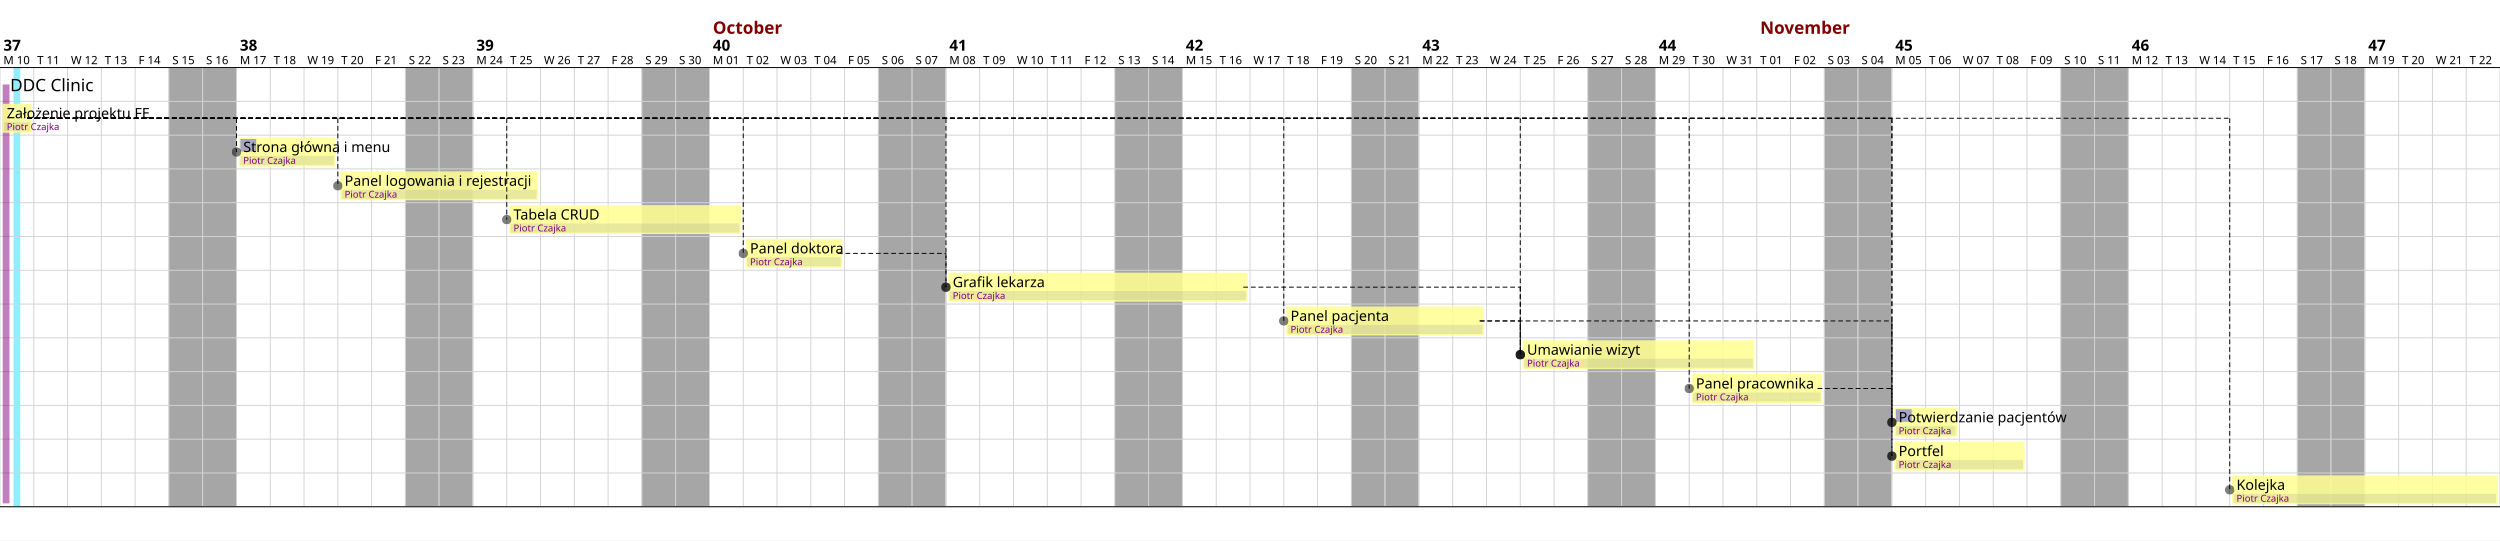
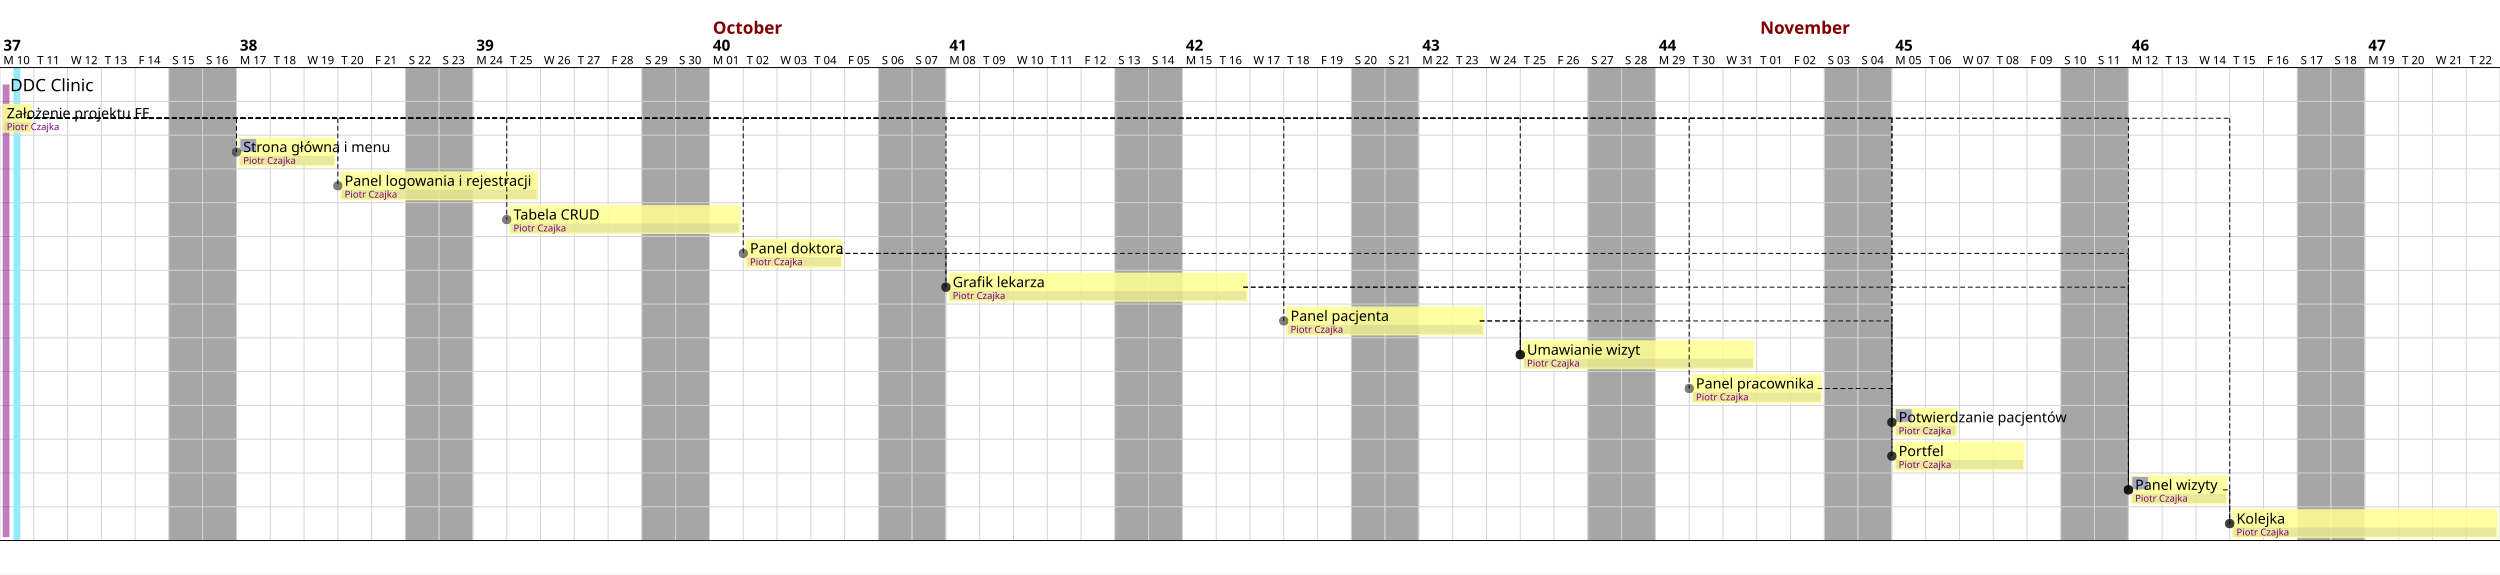
- <svg xmlns="http://www.w3.org/2000/svg" baseProfile="full" height="566.929" version="1.1" width="2622.047">
+ <svg xmlns="http://www.w3.org/2000/svg" baseProfile="full" height="602.362" version="1.1" width="2622.047">
  <defs />
-   <rect fill="white" height="566.929" opacity="1" stroke-width="0" width="2622.047" x="0.0" y="0.0" />
+   <rect fill="white" height="602.362" opacity="1" stroke-width="0" width="2622.047" x="0.0" y="0.0" />
  <g>
    <g id="vlines" stroke="lightgray">
-       <line x1="0.0" x2="0.0" y1="70.866" y2="531.496" />
-       <rect fill="#76e9ff" height="460.63" opacity="0.8" stroke="lightgray" stroke-width="0" width="7.087" x="14.173" y="70.866" />
+       <line x1="0.0" x2="0.0" y1="70.866" y2="566.929" />
+       <rect fill="#76e9ff" height="496.063" opacity="0.8" stroke="lightgray" stroke-width="0" width="7.087" x="14.173" y="70.866" />
      <text fill="black" font-family="Verdana" font-size="12" stroke="black" stroke-width="0" x="3.543" y="67.323">M 10</text>
      <text fill="black" font-family="Verdana" font-size="16" font-weight="bold" stroke="black" stroke-width="0" x="3.543" y="53.15">37</text>
-       <line x1="35.433" x2="35.433" y1="70.866" y2="531.496" />
+       <line x1="35.433" x2="35.433" y1="70.866" y2="566.929" />
      <text fill="black" font-family="Verdana" font-size="12" stroke="black" stroke-width="0" x="38.976" y="67.323">T 11</text>
-       <line x1="70.866" x2="70.866" y1="70.866" y2="531.496" />
+       <line x1="70.866" x2="70.866" y1="70.866" y2="566.929" />
      <text fill="black" font-family="Verdana" font-size="12" stroke="black" stroke-width="0" x="74.409" y="67.323">W 12</text>
-       <line x1="106.299" x2="106.299" y1="70.866" y2="531.496" />
+       <line x1="106.299" x2="106.299" y1="70.866" y2="566.929" />
      <text fill="black" font-family="Verdana" font-size="12" stroke="black" stroke-width="0" x="109.843" y="67.323">T 13</text>
-       <line x1="141.732" x2="141.732" y1="70.866" y2="531.496" />
+       <line x1="141.732" x2="141.732" y1="70.866" y2="566.929" />
      <text fill="black" font-family="Verdana" font-size="12" stroke="black" stroke-width="0" x="145.276" y="67.323">F 14</text>
-       <line x1="177.165" x2="177.165" y1="70.866" y2="531.496" />
-       <rect fill="gray" height="460.63" opacity="0.7" stroke="lightgray" stroke-width="1" width="35.433" x="177.165" y="70.866" />
+       <line x1="177.165" x2="177.165" y1="70.866" y2="566.929" />
+       <rect fill="gray" height="496.063" opacity="0.7" stroke="lightgray" stroke-width="1" width="35.433" x="177.165" y="70.866" />
      <text fill="black" font-family="Verdana" font-size="12" stroke="black" stroke-width="0" x="180.709" y="67.323">S 15</text>
-       <line x1="212.598" x2="212.598" y1="70.866" y2="531.496" />
-       <rect fill="gray" height="460.63" opacity="0.7" stroke="lightgray" stroke-width="1" width="35.433" x="212.598" y="70.866" />
+       <line x1="212.598" x2="212.598" y1="70.866" y2="566.929" />
+       <rect fill="gray" height="496.063" opacity="0.7" stroke="lightgray" stroke-width="1" width="35.433" x="212.598" y="70.866" />
      <text fill="black" font-family="Verdana" font-size="12" stroke="black" stroke-width="0" x="216.142" y="67.323">S 16</text>
-       <line x1="248.031" x2="248.031" y1="70.866" y2="531.496" />
+       <line x1="248.031" x2="248.031" y1="70.866" y2="566.929" />
      <text fill="black" font-family="Verdana" font-size="12" stroke="black" stroke-width="0" x="251.575" y="67.323">M 17</text>
      <text fill="black" font-family="Verdana" font-size="16" font-weight="bold" stroke="black" stroke-width="0" x="251.575" y="53.15">38</text>
-       <line x1="283.465" x2="283.465" y1="70.866" y2="531.496" />
+       <line x1="283.465" x2="283.465" y1="70.866" y2="566.929" />
      <text fill="black" font-family="Verdana" font-size="12" stroke="black" stroke-width="0" x="287.008" y="67.323">T 18</text>
-       <line x1="318.898" x2="318.898" y1="70.866" y2="531.496" />
+       <line x1="318.898" x2="318.898" y1="70.866" y2="566.929" />
      <text fill="black" font-family="Verdana" font-size="12" stroke="black" stroke-width="0" x="322.441" y="67.323">W 19</text>
-       <line x1="354.331" x2="354.331" y1="70.866" y2="531.496" />
+       <line x1="354.331" x2="354.331" y1="70.866" y2="566.929" />
      <text fill="black" font-family="Verdana" font-size="12" stroke="black" stroke-width="0" x="357.874" y="67.323">T 20</text>
-       <line x1="389.764" x2="389.764" y1="70.866" y2="531.496" />
+       <line x1="389.764" x2="389.764" y1="70.866" y2="566.929" />
      <text fill="black" font-family="Verdana" font-size="12" stroke="black" stroke-width="0" x="393.307" y="67.323">F 21</text>
-       <line x1="425.197" x2="425.197" y1="70.866" y2="531.496" />
-       <rect fill="gray" height="460.63" opacity="0.7" stroke="lightgray" stroke-width="1" width="35.433" x="425.197" y="70.866" />
+       <line x1="425.197" x2="425.197" y1="70.866" y2="566.929" />
+       <rect fill="gray" height="496.063" opacity="0.7" stroke="lightgray" stroke-width="1" width="35.433" x="425.197" y="70.866" />
      <text fill="black" font-family="Verdana" font-size="12" stroke="black" stroke-width="0" x="428.74" y="67.323">S 22</text>
-       <line x1="460.63" x2="460.63" y1="70.866" y2="531.496" />
-       <rect fill="gray" height="460.63" opacity="0.7" stroke="lightgray" stroke-width="1" width="35.433" x="460.63" y="70.866" />
+       <line x1="460.63" x2="460.63" y1="70.866" y2="566.929" />
+       <rect fill="gray" height="496.063" opacity="0.7" stroke="lightgray" stroke-width="1" width="35.433" x="460.63" y="70.866" />
      <text fill="black" font-family="Verdana" font-size="12" stroke="black" stroke-width="0" x="464.173" y="67.323">S 23</text>
-       <line x1="496.063" x2="496.063" y1="70.866" y2="531.496" />
+       <line x1="496.063" x2="496.063" y1="70.866" y2="566.929" />
      <text fill="black" font-family="Verdana" font-size="12" stroke="black" stroke-width="0" x="499.606" y="67.323">M 24</text>
      <text fill="black" font-family="Verdana" font-size="16" font-weight="bold" stroke="black" stroke-width="0" x="499.606" y="53.15">39</text>
-       <line x1="531.496" x2="531.496" y1="70.866" y2="531.496" />
+       <line x1="531.496" x2="531.496" y1="70.866" y2="566.929" />
      <text fill="black" font-family="Verdana" font-size="12" stroke="black" stroke-width="0" x="535.039" y="67.323">T 25</text>
-       <line x1="566.929" x2="566.929" y1="70.866" y2="531.496" />
+       <line x1="566.929" x2="566.929" y1="70.866" y2="566.929" />
      <text fill="black" font-family="Verdana" font-size="12" stroke="black" stroke-width="0" x="570.472" y="67.323">W 26</text>
-       <line x1="602.362" x2="602.362" y1="70.866" y2="531.496" />
+       <line x1="602.362" x2="602.362" y1="70.866" y2="566.929" />
      <text fill="black" font-family="Verdana" font-size="12" stroke="black" stroke-width="0" x="605.905" y="67.323">T 27</text>
-       <line x1="637.795" x2="637.795" y1="70.866" y2="531.496" />
+       <line x1="637.795" x2="637.795" y1="70.866" y2="566.929" />
      <text fill="black" font-family="Verdana" font-size="12" stroke="black" stroke-width="0" x="641.339" y="67.323">F 28</text>
-       <line x1="673.228" x2="673.228" y1="70.866" y2="531.496" />
-       <rect fill="gray" height="460.63" opacity="0.7" stroke="lightgray" stroke-width="1" width="35.433" x="673.228" y="70.866" />
+       <line x1="673.228" x2="673.228" y1="70.866" y2="566.929" />
+       <rect fill="gray" height="496.063" opacity="0.7" stroke="lightgray" stroke-width="1" width="35.433" x="673.228" y="70.866" />
      <text fill="black" font-family="Verdana" font-size="12" stroke="black" stroke-width="0" x="676.772" y="67.323">S 29</text>
-       <line x1="708.661" x2="708.661" y1="70.866" y2="531.496" />
-       <rect fill="gray" height="460.63" opacity="0.7" stroke="lightgray" stroke-width="1" width="35.433" x="708.661" y="70.866" />
+       <line x1="708.661" x2="708.661" y1="70.866" y2="566.929" />
+       <rect fill="gray" height="496.063" opacity="0.7" stroke="lightgray" stroke-width="1" width="35.433" x="708.661" y="70.866" />
      <text fill="black" font-family="Verdana" font-size="12" stroke="black" stroke-width="0" x="712.205" y="67.323">S 30</text>
-       <line x1="744.094" x2="744.094" y1="70.866" y2="531.496" />
+       <line x1="744.094" x2="744.094" y1="70.866" y2="566.929" />
      <text fill="black" font-family="Verdana" font-size="12" stroke="black" stroke-width="0" x="747.638" y="67.323">M 01</text>
      <text fill="#800000" font-family="Verdana" font-size="18" font-weight="bold" stroke="#800000" stroke-width="0" x="747.638" y="35.433">October</text>
      <text fill="black" font-family="Verdana" font-size="16" font-weight="bold" stroke="black" stroke-width="0" x="747.638" y="53.15">40</text>
-       <line x1="779.528" x2="779.528" y1="70.866" y2="531.496" />
+       <line x1="779.528" x2="779.528" y1="70.866" y2="566.929" />
      <text fill="black" font-family="Verdana" font-size="12" stroke="black" stroke-width="0" x="783.071" y="67.323">T 02</text>
-       <line x1="814.961" x2="814.961" y1="70.866" y2="531.496" />
+       <line x1="814.961" x2="814.961" y1="70.866" y2="566.929" />
      <text fill="black" font-family="Verdana" font-size="12" stroke="black" stroke-width="0" x="818.504" y="67.323">W 03</text>
-       <line x1="850.394" x2="850.394" y1="70.866" y2="531.496" />
+       <line x1="850.394" x2="850.394" y1="70.866" y2="566.929" />
      <text fill="black" font-family="Verdana" font-size="12" stroke="black" stroke-width="0" x="853.937" y="67.323">T 04</text>
-       <line x1="885.827" x2="885.827" y1="70.866" y2="531.496" />
+       <line x1="885.827" x2="885.827" y1="70.866" y2="566.929" />
      <text fill="black" font-family="Verdana" font-size="12" stroke="black" stroke-width="0" x="889.37" y="67.323">F 05</text>
-       <line x1="921.26" x2="921.26" y1="70.866" y2="531.496" />
-       <rect fill="gray" height="460.63" opacity="0.7" stroke="lightgray" stroke-width="1" width="35.433" x="921.26" y="70.866" />
+       <line x1="921.26" x2="921.26" y1="70.866" y2="566.929" />
+       <rect fill="gray" height="496.063" opacity="0.7" stroke="lightgray" stroke-width="1" width="35.433" x="921.26" y="70.866" />
      <text fill="black" font-family="Verdana" font-size="12" stroke="black" stroke-width="0" x="924.803" y="67.323">S 06</text>
-       <line x1="956.693" x2="956.693" y1="70.866" y2="531.496" />
-       <rect fill="gray" height="460.63" opacity="0.7" stroke="lightgray" stroke-width="1" width="35.433" x="956.693" y="70.866" />
+       <line x1="956.693" x2="956.693" y1="70.866" y2="566.929" />
+       <rect fill="gray" height="496.063" opacity="0.7" stroke="lightgray" stroke-width="1" width="35.433" x="956.693" y="70.866" />
      <text fill="black" font-family="Verdana" font-size="12" stroke="black" stroke-width="0" x="960.236" y="67.323">S 07</text>
-       <line x1="992.126" x2="992.126" y1="70.866" y2="531.496" />
+       <line x1="992.126" x2="992.126" y1="70.866" y2="566.929" />
      <text fill="black" font-family="Verdana" font-size="12" stroke="black" stroke-width="0" x="995.669" y="67.323">M 08</text>
      <text fill="black" font-family="Verdana" font-size="16" font-weight="bold" stroke="black" stroke-width="0" x="995.669" y="53.15">41</text>
-       <line x1="1027.559" x2="1027.559" y1="70.866" y2="531.496" />
+       <line x1="1027.559" x2="1027.559" y1="70.866" y2="566.929" />
      <text fill="black" font-family="Verdana" font-size="12" stroke="black" stroke-width="0" x="1031.102" y="67.323">T 09</text>
-       <line x1="1062.992" x2="1062.992" y1="70.866" y2="531.496" />
+       <line x1="1062.992" x2="1062.992" y1="70.866" y2="566.929" />
      <text fill="black" font-family="Verdana" font-size="12" stroke="black" stroke-width="0" x="1066.535" y="67.323">W 10</text>
-       <line x1="1098.425" x2="1098.425" y1="70.866" y2="531.496" />
+       <line x1="1098.425" x2="1098.425" y1="70.866" y2="566.929" />
      <text fill="black" font-family="Verdana" font-size="12" stroke="black" stroke-width="0" x="1101.968" y="67.323">T 11</text>
-       <line x1="1133.858" x2="1133.858" y1="70.866" y2="531.496" />
+       <line x1="1133.858" x2="1133.858" y1="70.866" y2="566.929" />
      <text fill="black" font-family="Verdana" font-size="12" stroke="black" stroke-width="0" x="1137.402" y="67.323">F 12</text>
-       <line x1="1169.291" x2="1169.291" y1="70.866" y2="531.496" />
-       <rect fill="gray" height="460.63" opacity="0.7" stroke="lightgray" stroke-width="1" width="35.433" x="1169.291" y="70.866" />
+       <line x1="1169.291" x2="1169.291" y1="70.866" y2="566.929" />
+       <rect fill="gray" height="496.063" opacity="0.7" stroke="lightgray" stroke-width="1" width="35.433" x="1169.291" y="70.866" />
      <text fill="black" font-family="Verdana" font-size="12" stroke="black" stroke-width="0" x="1172.835" y="67.323">S 13</text>
-       <line x1="1204.724" x2="1204.724" y1="70.866" y2="531.496" />
-       <rect fill="gray" height="460.63" opacity="0.7" stroke="lightgray" stroke-width="1" width="35.433" x="1204.724" y="70.866" />
+       <line x1="1204.724" x2="1204.724" y1="70.866" y2="566.929" />
+       <rect fill="gray" height="496.063" opacity="0.7" stroke="lightgray" stroke-width="1" width="35.433" x="1204.724" y="70.866" />
      <text fill="black" font-family="Verdana" font-size="12" stroke="black" stroke-width="0" x="1208.268" y="67.323">S 14</text>
-       <line x1="1240.157" x2="1240.157" y1="70.866" y2="531.496" />
+       <line x1="1240.157" x2="1240.157" y1="70.866" y2="566.929" />
      <text fill="black" font-family="Verdana" font-size="12" stroke="black" stroke-width="0" x="1243.701" y="67.323">M 15</text>
      <text fill="black" font-family="Verdana" font-size="16" font-weight="bold" stroke="black" stroke-width="0" x="1243.701" y="53.15">42</text>
-       <line x1="1275.591" x2="1275.591" y1="70.866" y2="531.496" />
+       <line x1="1275.591" x2="1275.591" y1="70.866" y2="566.929" />
      <text fill="black" font-family="Verdana" font-size="12" stroke="black" stroke-width="0" x="1279.134" y="67.323">T 16</text>
-       <line x1="1311.024" x2="1311.024" y1="70.866" y2="531.496" />
+       <line x1="1311.024" x2="1311.024" y1="70.866" y2="566.929" />
      <text fill="black" font-family="Verdana" font-size="12" stroke="black" stroke-width="0" x="1314.567" y="67.323">W 17</text>
-       <line x1="1346.457" x2="1346.457" y1="70.866" y2="531.496" />
+       <line x1="1346.457" x2="1346.457" y1="70.866" y2="566.929" />
      <text fill="black" font-family="Verdana" font-size="12" stroke="black" stroke-width="0" x="1350" y="67.323">T 18</text>
-       <line x1="1381.89" x2="1381.89" y1="70.866" y2="531.496" />
+       <line x1="1381.89" x2="1381.89" y1="70.866" y2="566.929" />
      <text fill="black" font-family="Verdana" font-size="12" stroke="black" stroke-width="0" x="1385.433" y="67.323">F 19</text>
-       <line x1="1417.323" x2="1417.323" y1="70.866" y2="531.496" />
-       <rect fill="gray" height="460.63" opacity="0.7" stroke="lightgray" stroke-width="1" width="35.433" x="1417.323" y="70.866" />
+       <line x1="1417.323" x2="1417.323" y1="70.866" y2="566.929" />
+       <rect fill="gray" height="496.063" opacity="0.7" stroke="lightgray" stroke-width="1" width="35.433" x="1417.323" y="70.866" />
      <text fill="black" font-family="Verdana" font-size="12" stroke="black" stroke-width="0" x="1420.866" y="67.323">S 20</text>
-       <line x1="1452.756" x2="1452.756" y1="70.866" y2="531.496" />
-       <rect fill="gray" height="460.63" opacity="0.7" stroke="lightgray" stroke-width="1" width="35.433" x="1452.756" y="70.866" />
+       <line x1="1452.756" x2="1452.756" y1="70.866" y2="566.929" />
+       <rect fill="gray" height="496.063" opacity="0.7" stroke="lightgray" stroke-width="1" width="35.433" x="1452.756" y="70.866" />
      <text fill="black" font-family="Verdana" font-size="12" stroke="black" stroke-width="0" x="1456.299" y="67.323">S 21</text>
-       <line x1="1488.189" x2="1488.189" y1="70.866" y2="531.496" />
+       <line x1="1488.189" x2="1488.189" y1="70.866" y2="566.929" />
      <text fill="black" font-family="Verdana" font-size="12" stroke="black" stroke-width="0" x="1491.732" y="67.323">M 22</text>
      <text fill="black" font-family="Verdana" font-size="16" font-weight="bold" stroke="black" stroke-width="0" x="1491.732" y="53.15">43</text>
-       <line x1="1523.622" x2="1523.622" y1="70.866" y2="531.496" />
+       <line x1="1523.622" x2="1523.622" y1="70.866" y2="566.929" />
      <text fill="black" font-family="Verdana" font-size="12" stroke="black" stroke-width="0" x="1527.165" y="67.323">T 23</text>
-       <line x1="1559.055" x2="1559.055" y1="70.866" y2="531.496" />
+       <line x1="1559.055" x2="1559.055" y1="70.866" y2="566.929" />
      <text fill="black" font-family="Verdana" font-size="12" stroke="black" stroke-width="0" x="1562.598" y="67.323">W 24</text>
-       <line x1="1594.488" x2="1594.488" y1="70.866" y2="531.496" />
+       <line x1="1594.488" x2="1594.488" y1="70.866" y2="566.929" />
      <text fill="black" font-family="Verdana" font-size="12" stroke="black" stroke-width="0" x="1598.031" y="67.323">T 25</text>
-       <line x1="1629.921" x2="1629.921" y1="70.866" y2="531.496" />
+       <line x1="1629.921" x2="1629.921" y1="70.866" y2="566.929" />
      <text fill="black" font-family="Verdana" font-size="12" stroke="black" stroke-width="0" x="1633.465" y="67.323">F 26</text>
-       <line x1="1665.354" x2="1665.354" y1="70.866" y2="531.496" />
-       <rect fill="gray" height="460.63" opacity="0.7" stroke="lightgray" stroke-width="1" width="35.433" x="1665.354" y="70.866" />
+       <line x1="1665.354" x2="1665.354" y1="70.866" y2="566.929" />
+       <rect fill="gray" height="496.063" opacity="0.7" stroke="lightgray" stroke-width="1" width="35.433" x="1665.354" y="70.866" />
      <text fill="black" font-family="Verdana" font-size="12" stroke="black" stroke-width="0" x="1668.898" y="67.323">S 27</text>
-       <line x1="1700.787" x2="1700.787" y1="70.866" y2="531.496" />
-       <rect fill="gray" height="460.63" opacity="0.7" stroke="lightgray" stroke-width="1" width="35.433" x="1700.787" y="70.866" />
+       <line x1="1700.787" x2="1700.787" y1="70.866" y2="566.929" />
+       <rect fill="gray" height="496.063" opacity="0.7" stroke="lightgray" stroke-width="1" width="35.433" x="1700.787" y="70.866" />
      <text fill="black" font-family="Verdana" font-size="12" stroke="black" stroke-width="0" x="1704.331" y="67.323">S 28</text>
-       <line x1="1736.22" x2="1736.22" y1="70.866" y2="531.496" />
+       <line x1="1736.22" x2="1736.22" y1="70.866" y2="566.929" />
      <text fill="black" font-family="Verdana" font-size="12" stroke="black" stroke-width="0" x="1739.764" y="67.323">M 29</text>
      <text fill="black" font-family="Verdana" font-size="16" font-weight="bold" stroke="black" stroke-width="0" x="1739.764" y="53.15">44</text>
-       <line x1="1771.654" x2="1771.654" y1="70.866" y2="531.496" />
+       <line x1="1771.654" x2="1771.654" y1="70.866" y2="566.929" />
      <text fill="black" font-family="Verdana" font-size="12" stroke="black" stroke-width="0" x="1775.197" y="67.323">T 30</text>
-       <line x1="1807.087" x2="1807.087" y1="70.866" y2="531.496" />
+       <line x1="1807.087" x2="1807.087" y1="70.866" y2="566.929" />
      <text fill="black" font-family="Verdana" font-size="12" stroke="black" stroke-width="0" x="1810.63" y="67.323">W 31</text>
-       <line x1="1842.52" x2="1842.52" y1="70.866" y2="531.496" />
+       <line x1="1842.52" x2="1842.52" y1="70.866" y2="566.929" />
      <text fill="black" font-family="Verdana" font-size="12" stroke="black" stroke-width="0" x="1846.063" y="67.323">T 01</text>
      <text fill="#800000" font-family="Verdana" font-size="18" font-weight="bold" stroke="#800000" stroke-width="0" x="1846.063" y="35.433">November</text>
-       <line x1="1877.953" x2="1877.953" y1="70.866" y2="531.496" />
+       <line x1="1877.953" x2="1877.953" y1="70.866" y2="566.929" />
      <text fill="black" font-family="Verdana" font-size="12" stroke="black" stroke-width="0" x="1881.496" y="67.323">F 02</text>
-       <line x1="1913.386" x2="1913.386" y1="70.866" y2="531.496" />
-       <rect fill="gray" height="460.63" opacity="0.7" stroke="lightgray" stroke-width="1" width="35.433" x="1913.386" y="70.866" />
+       <line x1="1913.386" x2="1913.386" y1="70.866" y2="566.929" />
+       <rect fill="gray" height="496.063" opacity="0.7" stroke="lightgray" stroke-width="1" width="35.433" x="1913.386" y="70.866" />
      <text fill="black" font-family="Verdana" font-size="12" stroke="black" stroke-width="0" x="1916.929" y="67.323">S 03</text>
-       <line x1="1948.819" x2="1948.819" y1="70.866" y2="531.496" />
-       <rect fill="gray" height="460.63" opacity="0.7" stroke="lightgray" stroke-width="1" width="35.433" x="1948.819" y="70.866" />
+       <line x1="1948.819" x2="1948.819" y1="70.866" y2="566.929" />
+       <rect fill="gray" height="496.063" opacity="0.7" stroke="lightgray" stroke-width="1" width="35.433" x="1948.819" y="70.866" />
      <text fill="black" font-family="Verdana" font-size="12" stroke="black" stroke-width="0" x="1952.362" y="67.323">S 04</text>
-       <line x1="1984.252" x2="1984.252" y1="70.866" y2="531.496" />
+       <line x1="1984.252" x2="1984.252" y1="70.866" y2="566.929" />
      <text fill="black" font-family="Verdana" font-size="12" stroke="black" stroke-width="0" x="1987.795" y="67.323">M 05</text>
      <text fill="black" font-family="Verdana" font-size="16" font-weight="bold" stroke="black" stroke-width="0" x="1987.795" y="53.15">45</text>
-       <line x1="2019.685" x2="2019.685" y1="70.866" y2="531.496" />
+       <line x1="2019.685" x2="2019.685" y1="70.866" y2="566.929" />
      <text fill="black" font-family="Verdana" font-size="12" stroke="black" stroke-width="0" x="2023.228" y="67.323">T 06</text>
-       <line x1="2055.118" x2="2055.118" y1="70.866" y2="531.496" />
+       <line x1="2055.118" x2="2055.118" y1="70.866" y2="566.929" />
      <text fill="black" font-family="Verdana" font-size="12" stroke="black" stroke-width="0" x="2058.661" y="67.323">W 07</text>
-       <line x1="2090.551" x2="2090.551" y1="70.866" y2="531.496" />
+       <line x1="2090.551" x2="2090.551" y1="70.866" y2="566.929" />
      <text fill="black" font-family="Verdana" font-size="12" stroke="black" stroke-width="0" x="2094.094" y="67.323">T 08</text>
-       <line x1="2125.984" x2="2125.984" y1="70.866" y2="531.496" />
+       <line x1="2125.984" x2="2125.984" y1="70.866" y2="566.929" />
      <text fill="black" font-family="Verdana" font-size="12" stroke="black" stroke-width="0" x="2129.528" y="67.323">F 09</text>
-       <line x1="2161.417" x2="2161.417" y1="70.866" y2="531.496" />
-       <rect fill="gray" height="460.63" opacity="0.7" stroke="lightgray" stroke-width="1" width="35.433" x="2161.417" y="70.866" />
+       <line x1="2161.417" x2="2161.417" y1="70.866" y2="566.929" />
+       <rect fill="gray" height="496.063" opacity="0.7" stroke="lightgray" stroke-width="1" width="35.433" x="2161.417" y="70.866" />
      <text fill="black" font-family="Verdana" font-size="12" stroke="black" stroke-width="0" x="2164.961" y="67.323">S 10</text>
-       <line x1="2196.85" x2="2196.85" y1="70.866" y2="531.496" />
-       <rect fill="gray" height="460.63" opacity="0.7" stroke="lightgray" stroke-width="1" width="35.433" x="2196.85" y="70.866" />
+       <line x1="2196.85" x2="2196.85" y1="70.866" y2="566.929" />
+       <rect fill="gray" height="496.063" opacity="0.7" stroke="lightgray" stroke-width="1" width="35.433" x="2196.85" y="70.866" />
      <text fill="black" font-family="Verdana" font-size="12" stroke="black" stroke-width="0" x="2200.394" y="67.323">S 11</text>
-       <line x1="2232.283" x2="2232.283" y1="70.866" y2="531.496" />
+       <line x1="2232.283" x2="2232.283" y1="70.866" y2="566.929" />
      <text fill="black" font-family="Verdana" font-size="12" stroke="black" stroke-width="0" x="2235.827" y="67.323">M 12</text>
      <text fill="black" font-family="Verdana" font-size="16" font-weight="bold" stroke="black" stroke-width="0" x="2235.827" y="53.15">46</text>
-       <line x1="2267.716" x2="2267.716" y1="70.866" y2="531.496" />
+       <line x1="2267.716" x2="2267.716" y1="70.866" y2="566.929" />
      <text fill="black" font-family="Verdana" font-size="12" stroke="black" stroke-width="0" x="2271.26" y="67.323">T 13</text>
-       <line x1="2303.15" x2="2303.15" y1="70.866" y2="531.496" />
+       <line x1="2303.15" x2="2303.15" y1="70.866" y2="566.929" />
      <text fill="black" font-family="Verdana" font-size="12" stroke="black" stroke-width="0" x="2306.693" y="67.323">W 14</text>
-       <line x1="2338.583" x2="2338.583" y1="70.866" y2="531.496" />
+       <line x1="2338.583" x2="2338.583" y1="70.866" y2="566.929" />
      <text fill="black" font-family="Verdana" font-size="12" stroke="black" stroke-width="0" x="2342.126" y="67.323">T 15</text>
-       <line x1="2374.016" x2="2374.016" y1="70.866" y2="531.496" />
+       <line x1="2374.016" x2="2374.016" y1="70.866" y2="566.929" />
      <text fill="black" font-family="Verdana" font-size="12" stroke="black" stroke-width="0" x="2377.559" y="67.323">F 16</text>
-       <line x1="2409.449" x2="2409.449" y1="70.866" y2="531.496" />
-       <rect fill="gray" height="460.63" opacity="0.7" stroke="lightgray" stroke-width="1" width="35.433" x="2409.449" y="70.866" />
+       <line x1="2409.449" x2="2409.449" y1="70.866" y2="566.929" />
+       <rect fill="gray" height="496.063" opacity="0.7" stroke="lightgray" stroke-width="1" width="35.433" x="2409.449" y="70.866" />
      <text fill="black" font-family="Verdana" font-size="12" stroke="black" stroke-width="0" x="2412.992" y="67.323">S 17</text>
-       <line x1="2444.882" x2="2444.882" y1="70.866" y2="531.496" />
-       <rect fill="gray" height="460.63" opacity="0.7" stroke="lightgray" stroke-width="1" width="35.433" x="2444.882" y="70.866" />
+       <line x1="2444.882" x2="2444.882" y1="70.866" y2="566.929" />
+       <rect fill="gray" height="496.063" opacity="0.7" stroke="lightgray" stroke-width="1" width="35.433" x="2444.882" y="70.866" />
      <text fill="black" font-family="Verdana" font-size="12" stroke="black" stroke-width="0" x="2448.425" y="67.323">S 18</text>
-       <line x1="2480.315" x2="2480.315" y1="70.866" y2="531.496" />
+       <line x1="2480.315" x2="2480.315" y1="70.866" y2="566.929" />
      <text fill="black" font-family="Verdana" font-size="12" stroke="black" stroke-width="0" x="2483.858" y="67.323">M 19</text>
      <text fill="black" font-family="Verdana" font-size="16" font-weight="bold" stroke="black" stroke-width="0" x="2483.858" y="53.15">47</text>
-       <line x1="2515.748" x2="2515.748" y1="70.866" y2="531.496" />
+       <line x1="2515.748" x2="2515.748" y1="70.866" y2="566.929" />
      <text fill="black" font-family="Verdana" font-size="12" stroke="black" stroke-width="0" x="2519.291" y="67.323">T 20</text>
-       <line x1="2551.181" x2="2551.181" y1="70.866" y2="531.496" />
+       <line x1="2551.181" x2="2551.181" y1="70.866" y2="566.929" />
      <text fill="black" font-family="Verdana" font-size="12" stroke="black" stroke-width="0" x="2554.724" y="67.323">W 21</text>
-       <line x1="2586.614" x2="2586.614" y1="70.866" y2="531.496" />
+       <line x1="2586.614" x2="2586.614" y1="70.866" y2="566.929" />
      <text fill="black" font-family="Verdana" font-size="12" stroke="black" stroke-width="0" x="2590.157" y="67.323">T 22</text>
-       <line x1="2622.047" x2="2622.047" y1="70.866" y2="531.496" />
+       <line x1="2622.047" x2="2622.047" y1="70.866" y2="566.929" />
    </g>
    <g id="hlines" stroke="lightgray">
      <line x1="0.0" x2="2622.047" y1="70.866" y2="70.866" />
      <line x1="0.0" x2="2622.047" y1="106.299" y2="106.299" />
      <line x1="0.0" x2="2622.047" y1="141.732" y2="141.732" />
      <line x1="0.0" x2="2622.047" y1="177.165" y2="177.165" />
      <line x1="0.0" x2="2622.047" y1="212.598" y2="212.598" />
      <line x1="0.0" x2="2622.047" y1="248.031" y2="248.031" />
      <line x1="0.0" x2="2622.047" y1="283.465" y2="283.465" />
      <line x1="0.0" x2="2622.047" y1="318.898" y2="318.898" />
      <line x1="0.0" x2="2622.047" y1="354.331" y2="354.331" />
      <line x1="0.0" x2="2622.047" y1="389.764" y2="389.764" />
      <line x1="0.0" x2="2622.047" y1="425.197" y2="425.197" />
      <line x1="0.0" x2="2622.047" y1="460.63" y2="460.63" />
      <line x1="0.0" x2="2622.047" y1="496.063" y2="496.063" />
      <line x1="0.0" x2="2622.047" y1="531.496" y2="531.496" />
+       <line x1="0.0" x2="2622.047" y1="566.929" y2="566.929" />
    </g>
    <line stroke="black" x1="0.0" x2="2622.047" y1="70.866" y2="70.866" />
-     <line stroke="black" x1="0.0" x2="2622.047" y1="531.496" y2="531.496" />
+     <line stroke="black" x1="0.0" x2="2622.047" y1="566.929" y2="566.929" />
  </g>
  <g>
    <g>
      <text fill="black" font-family="Verdana" font-size="18" stroke="black" stroke-width="0" x="10.63" y="95.669">DDC Clinic</text>
-       <rect fill="purple" height="439.37" opacity="0.5" stroke="lightgray" stroke-width="0" width="7.087" x="2.835" y="88.583" />
+       <rect fill="purple" height="474.803" opacity="0.5" stroke="lightgray" stroke-width="0" width="7.087" x="2.835" y="88.583" />
      <g>
        <g id="Założenie_projektu_FE">
          <rect fill="#FFFF90" height="28.346" opacity="0.85" stroke="#FFFF90" stroke-width="2" width="28.346" x="3.543" y="109.843" />
          <rect fill="#909090" height="10.63" opacity="0.2" stroke="#FFFF90" stroke-width="1" width="28.346" x="3.543" y="127.559" />
          <text fill="black" font-family="Verdana" font-size="15" stroke="black" stroke-width="0" x="7.087" y="124.016">Założenie projektu FE</text>
          <text fill="purple" font-family="Verdana" font-size="10" stroke="black" stroke-width="0" x="7.087" y="136.417">Piotr Czajka</text>
        </g>
        <g id="Strona_główna_i_menu">
          <rect fill="#FFFF90" height="28.346" opacity="0.85" stroke="#FFFF90" stroke-width="2" width="99.213" x="251.575" y="145.276" />
          <rect fill="#909090" height="10.63" opacity="0.2" stroke="#FFFF90" stroke-width="1" width="99.213" x="251.575" y="162.992" />
          <rect fill="#0000FF" height="14.173" opacity="0.35" stroke="#FFFF90" stroke-width="1" width="17.717" x="251.575" y="145.276" />
          <text fill="black" font-family="Verdana" font-size="15" stroke="black" stroke-width="0" x="255.118" y="159.449">Strona główna i menu</text>
          <text fill="purple" font-family="Verdana" font-size="10" stroke="black" stroke-width="0" x="255.118" y="171.85">Piotr Czajka</text>
        </g>
        <g id="Panel_logowania_i_rejestracji">
          <rect fill="#FFFF90" height="28.346" opacity="0.85" stroke="#FFFF90" stroke-width="2" width="205.512" x="357.874" y="180.709" />
          <rect fill="#909090" height="10.63" opacity="0.2" stroke="#FFFF90" stroke-width="1" width="205.512" x="357.874" y="198.425" />
          <text fill="black" font-family="Verdana" font-size="15" stroke="black" stroke-width="0" x="361.417" y="194.882">Panel logowania i rejestracji</text>
          <text fill="purple" font-family="Verdana" font-size="10" stroke="black" stroke-width="0" x="361.417" y="207.283">Piotr Czajka</text>
        </g>
        <g id="Tabela_CRUD">
          <rect fill="#FFFF90" height="28.346" opacity="0.85" stroke="#FFFF90" stroke-width="2" width="240.945" x="535.039" y="216.142" />
          <rect fill="#909090" height="10.63" opacity="0.2" stroke="#FFFF90" stroke-width="1" width="240.945" x="535.039" y="233.858" />
          <text fill="black" font-family="Verdana" font-size="15" stroke="black" stroke-width="0" x="538.583" y="230.315">Tabela CRUD</text>
          <text fill="purple" font-family="Verdana" font-size="10" stroke="black" stroke-width="0" x="538.583" y="242.717">Piotr Czajka</text>
        </g>
        <g id="Panel_doktora">
          <rect fill="#FFFF90" height="28.346" opacity="0.85" stroke="#FFFF90" stroke-width="2" width="99.213" x="783.071" y="251.575" />
          <rect fill="#909090" height="10.63" opacity="0.2" stroke="#FFFF90" stroke-width="1" width="99.213" x="783.071" y="269.291" />
          <text fill="black" font-family="Verdana" font-size="15" stroke="black" stroke-width="0" x="786.614" y="265.748">Panel doktora</text>
          <text fill="purple" font-family="Verdana" font-size="10" stroke="black" stroke-width="0" x="786.614" y="278.15">Piotr Czajka</text>
        </g>
        <g id="Grafik_lekarza">
          <rect fill="#FFFF90" height="28.346" opacity="0.85" stroke="#FFFF90" stroke-width="2" width="311.811" x="995.669" y="287.008" />
          <rect fill="#909090" height="10.63" opacity="0.2" stroke="#FFFF90" stroke-width="1" width="311.811" x="995.669" y="304.724" />
          <text fill="black" font-family="Verdana" font-size="15" stroke="black" stroke-width="0" x="999.213" y="301.181">Grafik lekarza</text>
          <text fill="purple" font-family="Verdana" font-size="10" stroke="black" stroke-width="0" x="999.213" y="313.583">Piotr Czajka</text>
        </g>
        <g id="Panel_pacjenta">
          <rect fill="#FFFF90" height="28.346" opacity="0.85" stroke="#FFFF90" stroke-width="2" width="205.512" x="1350" y="322.441" />
          <rect fill="#909090" height="10.63" opacity="0.2" stroke="#FFFF90" stroke-width="1" width="205.512" x="1350" y="340.157" />
          <text fill="black" font-family="Verdana" font-size="15" stroke="black" stroke-width="0" x="1353.543" y="336.614">Panel pacjenta</text>
          <text fill="purple" font-family="Verdana" font-size="10" stroke="black" stroke-width="0" x="1353.543" y="349.016">Piotr Czajka</text>
        </g>
        <g id="Umawianie_wizyt">
          <rect fill="#FFFF90" height="28.346" opacity="0.85" stroke="#FFFF90" stroke-width="2" width="240.945" x="1598.031" y="357.874" />
          <rect fill="#909090" height="10.63" opacity="0.2" stroke="#FFFF90" stroke-width="1" width="240.945" x="1598.031" y="375.591" />
          <text fill="black" font-family="Verdana" font-size="15" stroke="black" stroke-width="0" x="1601.575" y="372.047">Umawianie wizyt</text>
          <text fill="purple" font-family="Verdana" font-size="10" stroke="black" stroke-width="0" x="1601.575" y="384.449">Piotr Czajka</text>
        </g>
        <g id="Panel_pracownika">
          <rect fill="#FFFF90" height="28.346" opacity="0.85" stroke="#FFFF90" stroke-width="2" width="134.646" x="1775.197" y="393.307" />
          <rect fill="#909090" height="10.63" opacity="0.2" stroke="#FFFF90" stroke-width="1" width="134.646" x="1775.197" y="411.024" />
          <text fill="black" font-family="Verdana" font-size="15" stroke="black" stroke-width="0" x="1778.74" y="407.48">Panel pracownika</text>
          <text fill="purple" font-family="Verdana" font-size="10" stroke="black" stroke-width="0" x="1778.74" y="419.882">Piotr Czajka</text>
        </g>
        <g id="Potwierdzanie_pacjentów">
          <rect fill="#FFFF90" height="28.346" opacity="0.85" stroke="#FFFF90" stroke-width="2" width="63.78" x="1987.795" y="428.74" />
          <rect fill="#909090" height="10.63" opacity="0.2" stroke="#FFFF90" stroke-width="1" width="63.78" x="1987.795" y="446.457" />
          <rect fill="#0000FF" height="14.173" opacity="0.35" stroke="#FFFF90" stroke-width="1" width="17.717" x="1987.795" y="428.74" />
          <text fill="black" font-family="Verdana" font-size="15" stroke="black" stroke-width="0" x="1991.339" y="442.913">Potwierdzanie pacjentów</text>
          <text fill="purple" font-family="Verdana" font-size="10" stroke="black" stroke-width="0" x="1991.339" y="455.315">Piotr Czajka</text>
        </g>
        <g id="Portfel">
          <rect fill="#FFFF90" height="28.346" opacity="0.85" stroke="#FFFF90" stroke-width="2" width="134.646" x="1987.795" y="464.173" />
          <rect fill="#909090" height="10.63" opacity="0.2" stroke="#FFFF90" stroke-width="1" width="134.646" x="1987.795" y="481.89" />
          <text fill="black" font-family="Verdana" font-size="15" stroke="black" stroke-width="0" x="1991.339" y="478.346">Portfel</text>
          <text fill="purple" font-family="Verdana" font-size="10" stroke="black" stroke-width="0" x="1991.339" y="490.748">Piotr Czajka</text>
        </g>
+         <g id="Panel_wizyty">
+           <rect fill="#FFFF90" height="28.346" opacity="0.85" stroke="#FFFF90" stroke-width="2" width="99.213" x="2235.827" y="499.606" />
+           <rect fill="#909090" height="10.63" opacity="0.2" stroke="#FFFF90" stroke-width="1" width="99.213" x="2235.827" y="517.323" />
+           <rect fill="#0000FF" height="14.173" opacity="0.35" stroke="#FFFF90" stroke-width="1" width="17.717" x="2235.827" y="499.606" />
+           <text fill="black" font-family="Verdana" font-size="15" stroke="black" stroke-width="0" x="2239.37" y="513.78">Panel wizyty</text>
+           <text fill="purple" font-family="Verdana" font-size="10" stroke="black" stroke-width="0" x="2239.37" y="526.181">Piotr Czajka</text>
+         </g>
        <g id="Kolejka">
-           <rect fill="#FFFF90" height="28.346" opacity="0.85" stroke="#FFFF90" stroke-width="2" width="276.378" x="2342.126" y="499.606" />
-           <rect fill="#909090" height="10.63" opacity="0.2" stroke="#FFFF90" stroke-width="1" width="276.378" x="2342.126" y="517.323" />
-           <text fill="black" font-family="Verdana" font-size="15" stroke="black" stroke-width="0" x="2345.669" y="513.78">Kolejka</text>
-           <text fill="purple" font-family="Verdana" font-size="10" stroke="black" stroke-width="0" x="2345.669" y="526.181">Piotr Czajka</text>
+           <rect fill="#FFFF90" height="28.346" opacity="0.85" stroke="#FFFF90" stroke-width="2" width="276.378" x="2342.126" y="535.039" />
+           <rect fill="#909090" height="10.63" opacity="0.2" stroke="#FFFF90" stroke-width="1" width="276.378" x="2342.126" y="552.756" />
+           <text fill="black" font-family="Verdana" font-size="15" stroke="black" stroke-width="0" x="2345.669" y="549.213">Kolejka</text>
+           <text fill="purple" font-family="Verdana" font-size="10" stroke="black" stroke-width="0" x="2345.669" y="561.614">Piotr Czajka</text>
        </g>
      </g>
    </g>
    <g>
      <g>
        <line stroke="black" stroke-dasharray="5,3" x1="28.346" x2="248.031" y1="124.016" y2="124.016" />
        <marker id="id1" markerHeight="10" markerWidth="10" refX="5" refY="5">
          <circle cx="5" cy="5" fill="#000000" opacity="0.5" r="5" stroke-width="0" />
        </marker>
        <line marker-end="url(#id1)" stroke="black" stroke-dasharray="5,3" x1="248.031" x2="248.031" y1="124.016" y2="159.449" />
      </g>
      <g>
        <line stroke="black" stroke-dasharray="5,3" x1="28.346" x2="354.331" y1="124.016" y2="124.016" />
        <marker id="id2" markerHeight="10" markerWidth="10" refX="5" refY="5">
          <circle cx="5" cy="5" fill="#000000" opacity="0.5" r="5" stroke-width="0" />
        </marker>
        <line marker-end="url(#id2)" stroke="black" stroke-dasharray="5,3" x1="354.331" x2="354.331" y1="124.016" y2="194.882" />
      </g>
      <g>
        <line stroke="black" stroke-dasharray="5,3" x1="28.346" x2="531.496" y1="124.016" y2="124.016" />
        <marker id="id3" markerHeight="10" markerWidth="10" refX="5" refY="5">
          <circle cx="5" cy="5" fill="#000000" opacity="0.5" r="5" stroke-width="0" />
        </marker>
        <line marker-end="url(#id3)" stroke="black" stroke-dasharray="5,3" x1="531.496" x2="531.496" y1="124.016" y2="230.315" />
      </g>
      <g>
        <line stroke="black" stroke-dasharray="5,3" x1="28.346" x2="779.528" y1="124.016" y2="124.016" />
        <marker id="id4" markerHeight="10" markerWidth="10" refX="5" refY="5">
          <circle cx="5" cy="5" fill="#000000" opacity="0.5" r="5" stroke-width="0" />
        </marker>
        <line marker-end="url(#id4)" stroke="black" stroke-dasharray="5,3" x1="779.528" x2="779.528" y1="124.016" y2="265.748" />
      </g>
      <g>
        <line stroke="black" stroke-dasharray="5,3" x1="28.346" x2="992.126" y1="124.016" y2="124.016" />
        <marker id="id5" markerHeight="10" markerWidth="10" refX="5" refY="5">
          <circle cx="5" cy="5" fill="#000000" opacity="0.5" r="5" stroke-width="0" />
        </marker>
        <line marker-end="url(#id5)" stroke="black" stroke-dasharray="5,3" x1="992.126" x2="992.126" y1="124.016" y2="301.181" />
        <line stroke="black" stroke-dasharray="5,3" x1="878.74" x2="992.126" y1="265.748" y2="265.748" />
        <marker id="id6" markerHeight="10" markerWidth="10" refX="5" refY="5">
          <circle cx="5" cy="5" fill="#000000" opacity="0.5" r="5" stroke-width="0" />
        </marker>
        <line marker-end="url(#id6)" stroke="black" stroke-dasharray="5,3" x1="992.126" x2="992.126" y1="265.748" y2="301.181" />
      </g>
      <g>
        <line stroke="black" stroke-dasharray="5,3" x1="28.346" x2="1346.457" y1="124.016" y2="124.016" />
        <marker id="id7" markerHeight="10" markerWidth="10" refX="5" refY="5">
          <circle cx="5" cy="5" fill="#000000" opacity="0.5" r="5" stroke-width="0" />
        </marker>
        <line marker-end="url(#id7)" stroke="black" stroke-dasharray="5,3" x1="1346.457" x2="1346.457" y1="124.016" y2="336.614" />
      </g>
      <g>
        <line stroke="black" stroke-dasharray="5,3" x1="28.346" x2="1594.488" y1="124.016" y2="124.016" />
        <marker id="id8" markerHeight="10" markerWidth="10" refX="5" refY="5">
          <circle cx="5" cy="5" fill="#000000" opacity="0.5" r="5" stroke-width="0" />
        </marker>
        <line marker-end="url(#id8)" stroke="black" stroke-dasharray="5,3" x1="1594.488" x2="1594.488" y1="124.016" y2="372.047" />
        <line stroke="black" stroke-dasharray="5,3" x1="1303.937" x2="1594.488" y1="301.181" y2="301.181" />
        <marker id="id9" markerHeight="10" markerWidth="10" refX="5" refY="5">
          <circle cx="5" cy="5" fill="#000000" opacity="0.5" r="5" stroke-width="0" />
        </marker>
        <line marker-end="url(#id9)" stroke="black" stroke-dasharray="5,3" x1="1594.488" x2="1594.488" y1="301.181" y2="372.047" />
        <line stroke="black" stroke-dasharray="5,3" x1="1551.968" x2="1594.488" y1="336.614" y2="336.614" />
        <marker id="id10" markerHeight="10" markerWidth="10" refX="5" refY="5">
          <circle cx="5" cy="5" fill="#000000" opacity="0.5" r="5" stroke-width="0" />
        </marker>
        <line marker-end="url(#id10)" stroke="black" stroke-dasharray="5,3" x1="1594.488" x2="1594.488" y1="336.614" y2="372.047" />
      </g>
      <g>
        <line stroke="black" stroke-dasharray="5,3" x1="28.346" x2="1771.653" y1="124.016" y2="124.016" />
        <marker id="id11" markerHeight="10" markerWidth="10" refX="5" refY="5">
          <circle cx="5" cy="5" fill="#000000" opacity="0.5" r="5" stroke-width="0" />
        </marker>
        <line marker-end="url(#id11)" stroke="black" stroke-dasharray="5,3" x1="1771.653" x2="1771.653" y1="124.016" y2="407.48" />
      </g>
      <g>
        <line stroke="black" stroke-dasharray="5,3" x1="28.346" x2="1984.252" y1="124.016" y2="124.016" />
        <marker id="id12" markerHeight="10" markerWidth="10" refX="5" refY="5">
          <circle cx="5" cy="5" fill="#000000" opacity="0.5" r="5" stroke-width="0" />
        </marker>
        <line marker-end="url(#id12)" stroke="black" stroke-dasharray="5,3" x1="1984.252" x2="1984.252" y1="124.016" y2="442.913" />
        <line stroke="black" stroke-dasharray="5,3" x1="1906.299" x2="1984.252" y1="407.48" y2="407.48" />
        <marker id="id13" markerHeight="10" markerWidth="10" refX="5" refY="5">
          <circle cx="5" cy="5" fill="#000000" opacity="0.5" r="5" stroke-width="0" />
        </marker>
        <line marker-end="url(#id13)" stroke="black" stroke-dasharray="5,3" x1="1984.252" x2="1984.252" y1="407.48" y2="442.913" />
      </g>
      <g>
        <line stroke="black" stroke-dasharray="5,3" x1="28.346" x2="1984.252" y1="124.016" y2="124.016" />
        <marker id="id14" markerHeight="10" markerWidth="10" refX="5" refY="5">
          <circle cx="5" cy="5" fill="#000000" opacity="0.5" r="5" stroke-width="0" />
        </marker>
        <line marker-end="url(#id14)" stroke="black" stroke-dasharray="5,3" x1="1984.252" x2="1984.252" y1="124.016" y2="478.346" />
        <line stroke="black" stroke-dasharray="5,3" x1="1551.968" x2="1984.252" y1="336.614" y2="336.614" />
        <marker id="id15" markerHeight="10" markerWidth="10" refX="5" refY="5">
          <circle cx="5" cy="5" fill="#000000" opacity="0.5" r="5" stroke-width="0" />
        </marker>
        <line marker-end="url(#id15)" stroke="black" stroke-dasharray="5,3" x1="1984.252" x2="1984.252" y1="336.614" y2="478.346" />
      </g>
      <g>
+         <line stroke="black" stroke-dasharray="5,3" x1="28.346" x2="2232.283" y1="124.016" y2="124.016" />
+         <marker id="id16" markerHeight="10" markerWidth="10" refX="5" refY="5">
+           <circle cx="5" cy="5" fill="#000000" opacity="0.5" r="5" stroke-width="0" />
+         </marker>
+         <line marker-end="url(#id16)" stroke="black" stroke-dasharray="5,3" x1="2232.283" x2="2232.283" y1="124.016" y2="513.78" />
+         <line stroke="black" stroke-dasharray="5,3" x1="878.74" x2="2232.283" y1="265.748" y2="265.748" />
+         <marker id="id17" markerHeight="10" markerWidth="10" refX="5" refY="5">
+           <circle cx="5" cy="5" fill="#000000" opacity="0.5" r="5" stroke-width="0" />
+         </marker>
+         <line marker-end="url(#id17)" stroke="black" stroke-dasharray="5,3" x1="2232.283" x2="2232.283" y1="265.748" y2="513.78" />
+         <line stroke="black" stroke-dasharray="5,3" x1="1303.937" x2="2232.283" y1="301.181" y2="301.181" />
+         <marker id="id18" markerHeight="10" markerWidth="10" refX="5" refY="5">
+           <circle cx="5" cy="5" fill="#000000" opacity="0.5" r="5" stroke-width="0" />
+         </marker>
+         <line marker-end="url(#id18)" stroke="black" stroke-dasharray="5,3" x1="2232.283" x2="2232.283" y1="301.181" y2="513.78" />
+       </g>
+       <g>
        <line stroke="black" stroke-dasharray="5,3" x1="28.346" x2="2338.583" y1="124.016" y2="124.016" />
-         <marker id="id16" markerHeight="10" markerWidth="10" refX="5" refY="5">
-           <circle cx="5" cy="5" fill="#000000" opacity="0.5" r="5" stroke-width="0" />
-         </marker>
-         <line marker-end="url(#id16)" stroke="black" stroke-dasharray="5,3" x1="2338.583" x2="2338.583" y1="124.016" y2="513.78" />
+         <marker id="id19" markerHeight="10" markerWidth="10" refX="5" refY="5">
+           <circle cx="5" cy="5" fill="#000000" opacity="0.5" r="5" stroke-width="0" />
+         </marker>
+         <line marker-end="url(#id19)" stroke="black" stroke-dasharray="5,3" x1="2338.583" x2="2338.583" y1="124.016" y2="549.213" />
+         <line stroke="black" stroke-dasharray="5,3" x1="2331.496" x2="2338.583" y1="513.78" y2="513.78" />
+         <marker id="id20" markerHeight="10" markerWidth="10" refX="5" refY="5">
+           <circle cx="5" cy="5" fill="#000000" opacity="0.5" r="5" stroke-width="0" />
+         </marker>
+         <line marker-end="url(#id20)" stroke="black" stroke-dasharray="5,3" x1="2338.583" x2="2338.583" y1="513.78" y2="549.213" />
      </g>
    </g>
  </g>
</svg>
